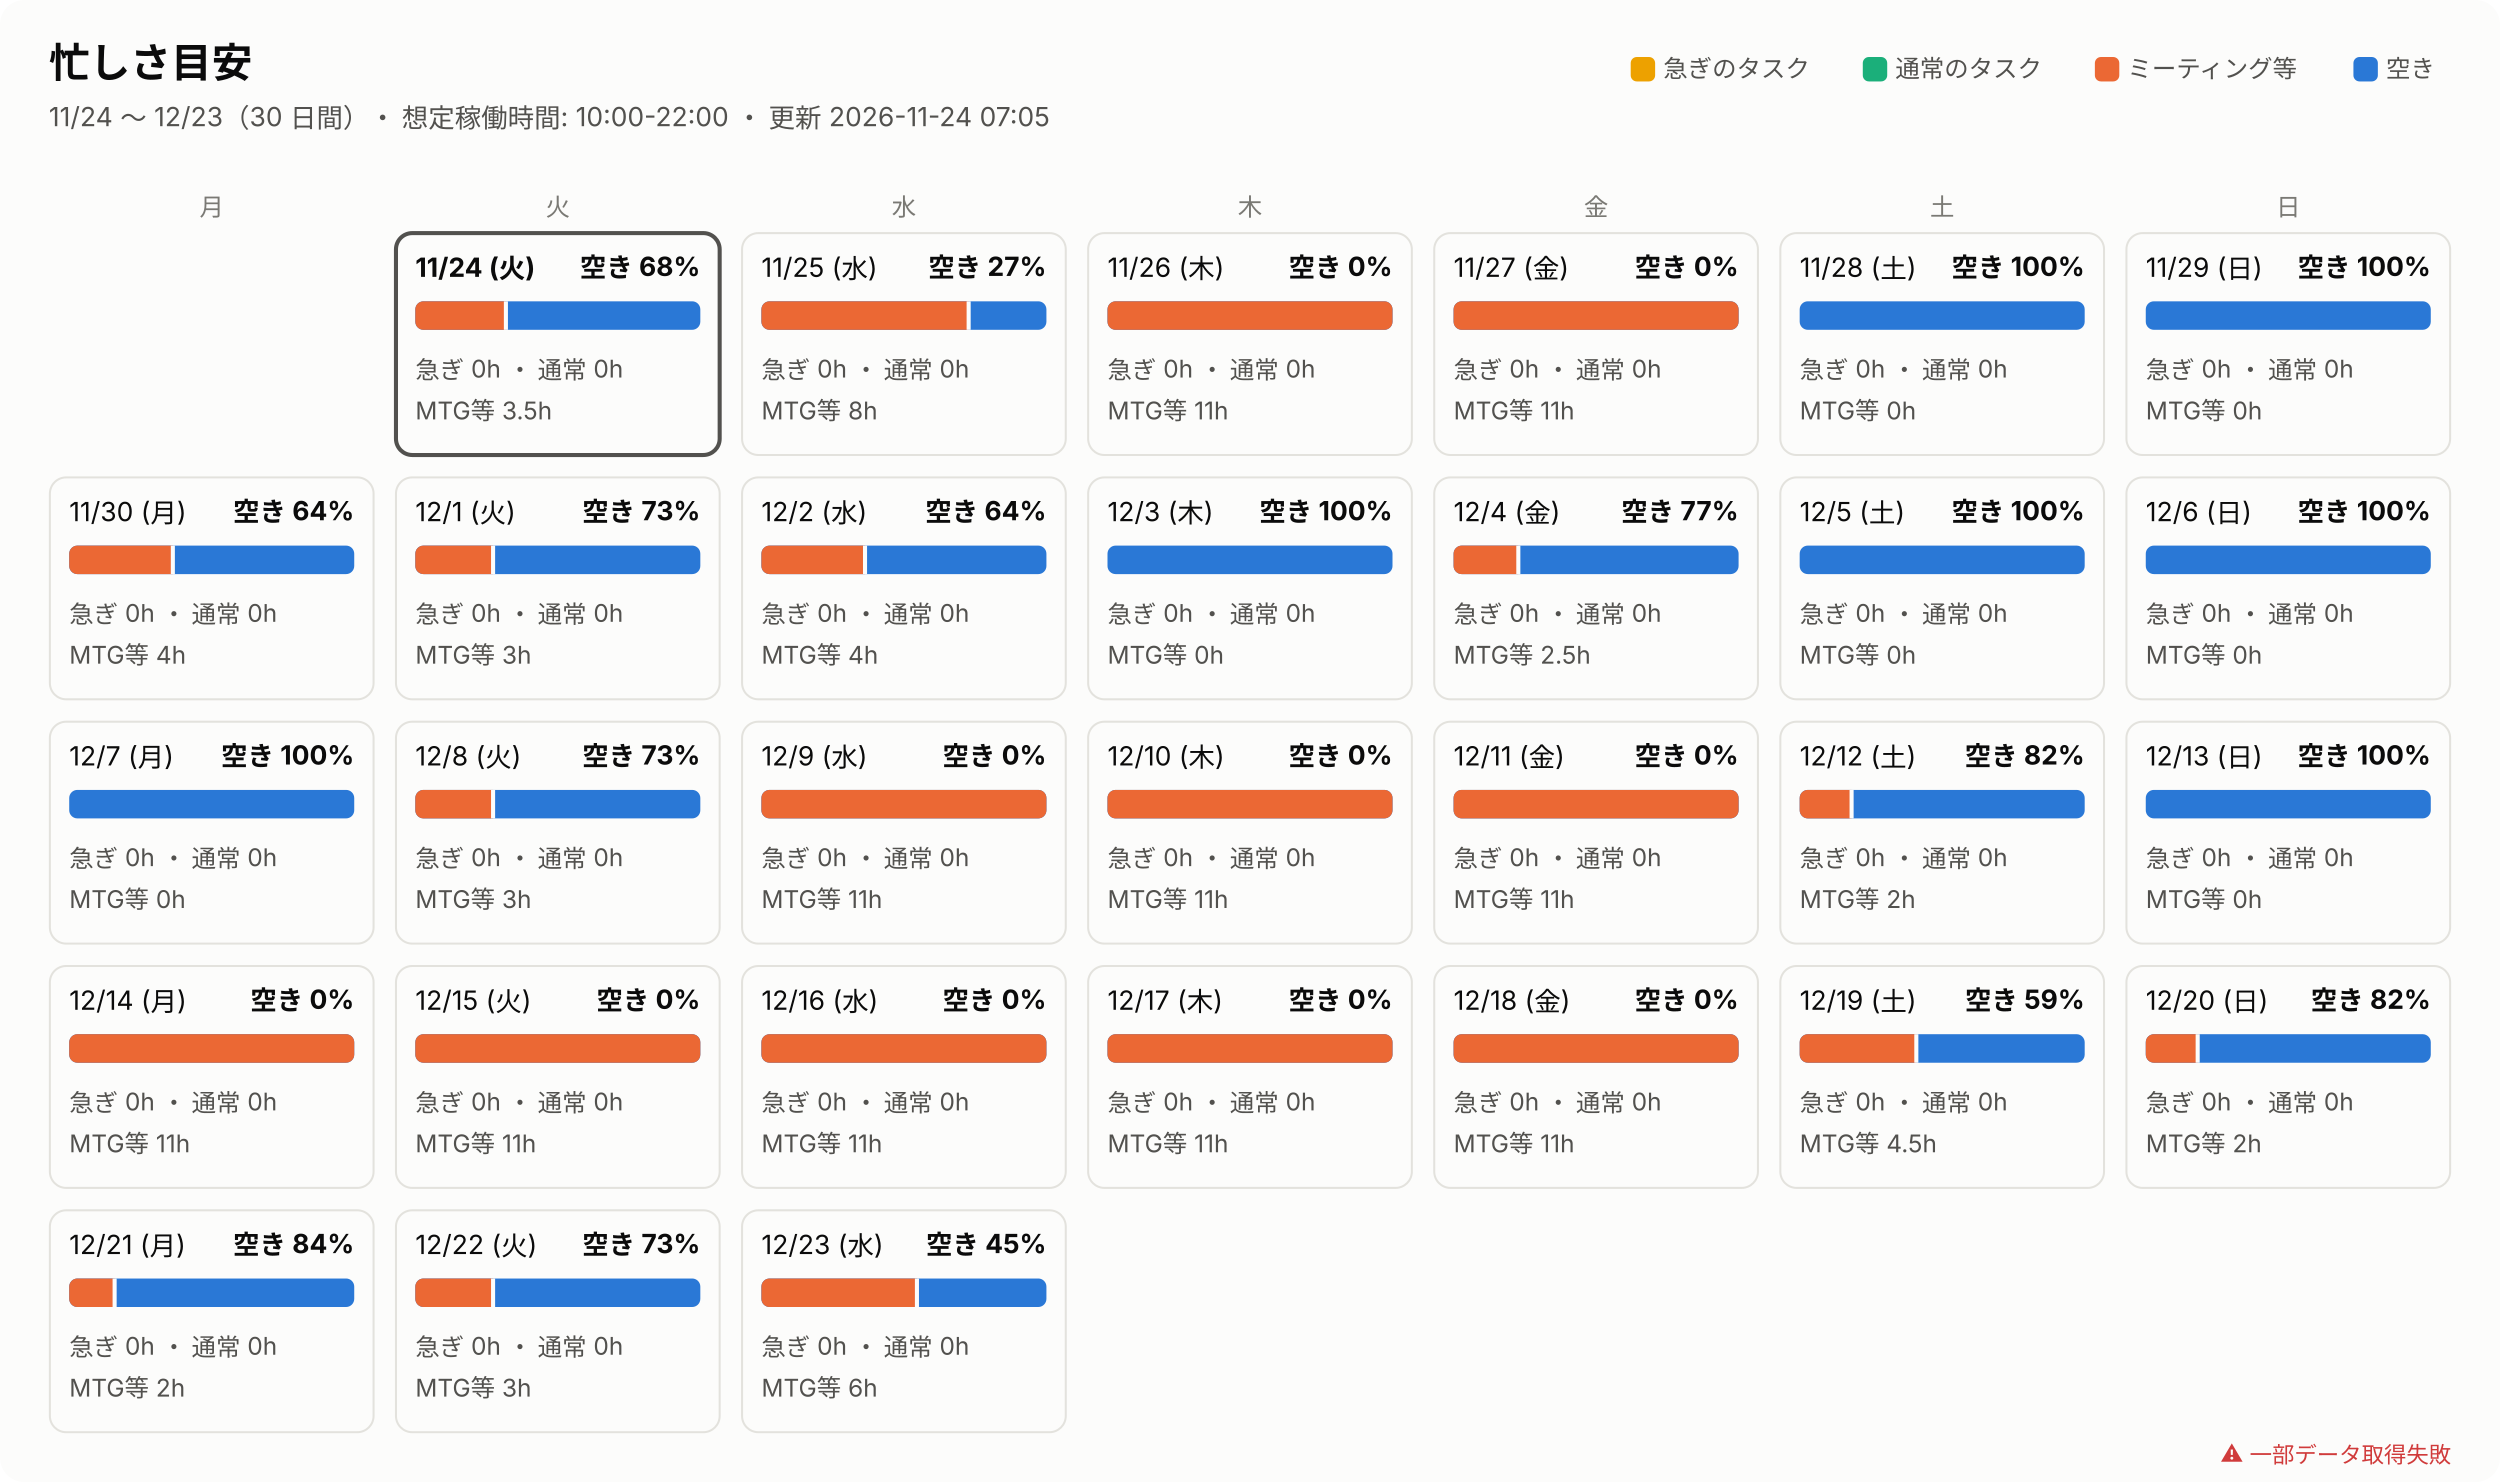
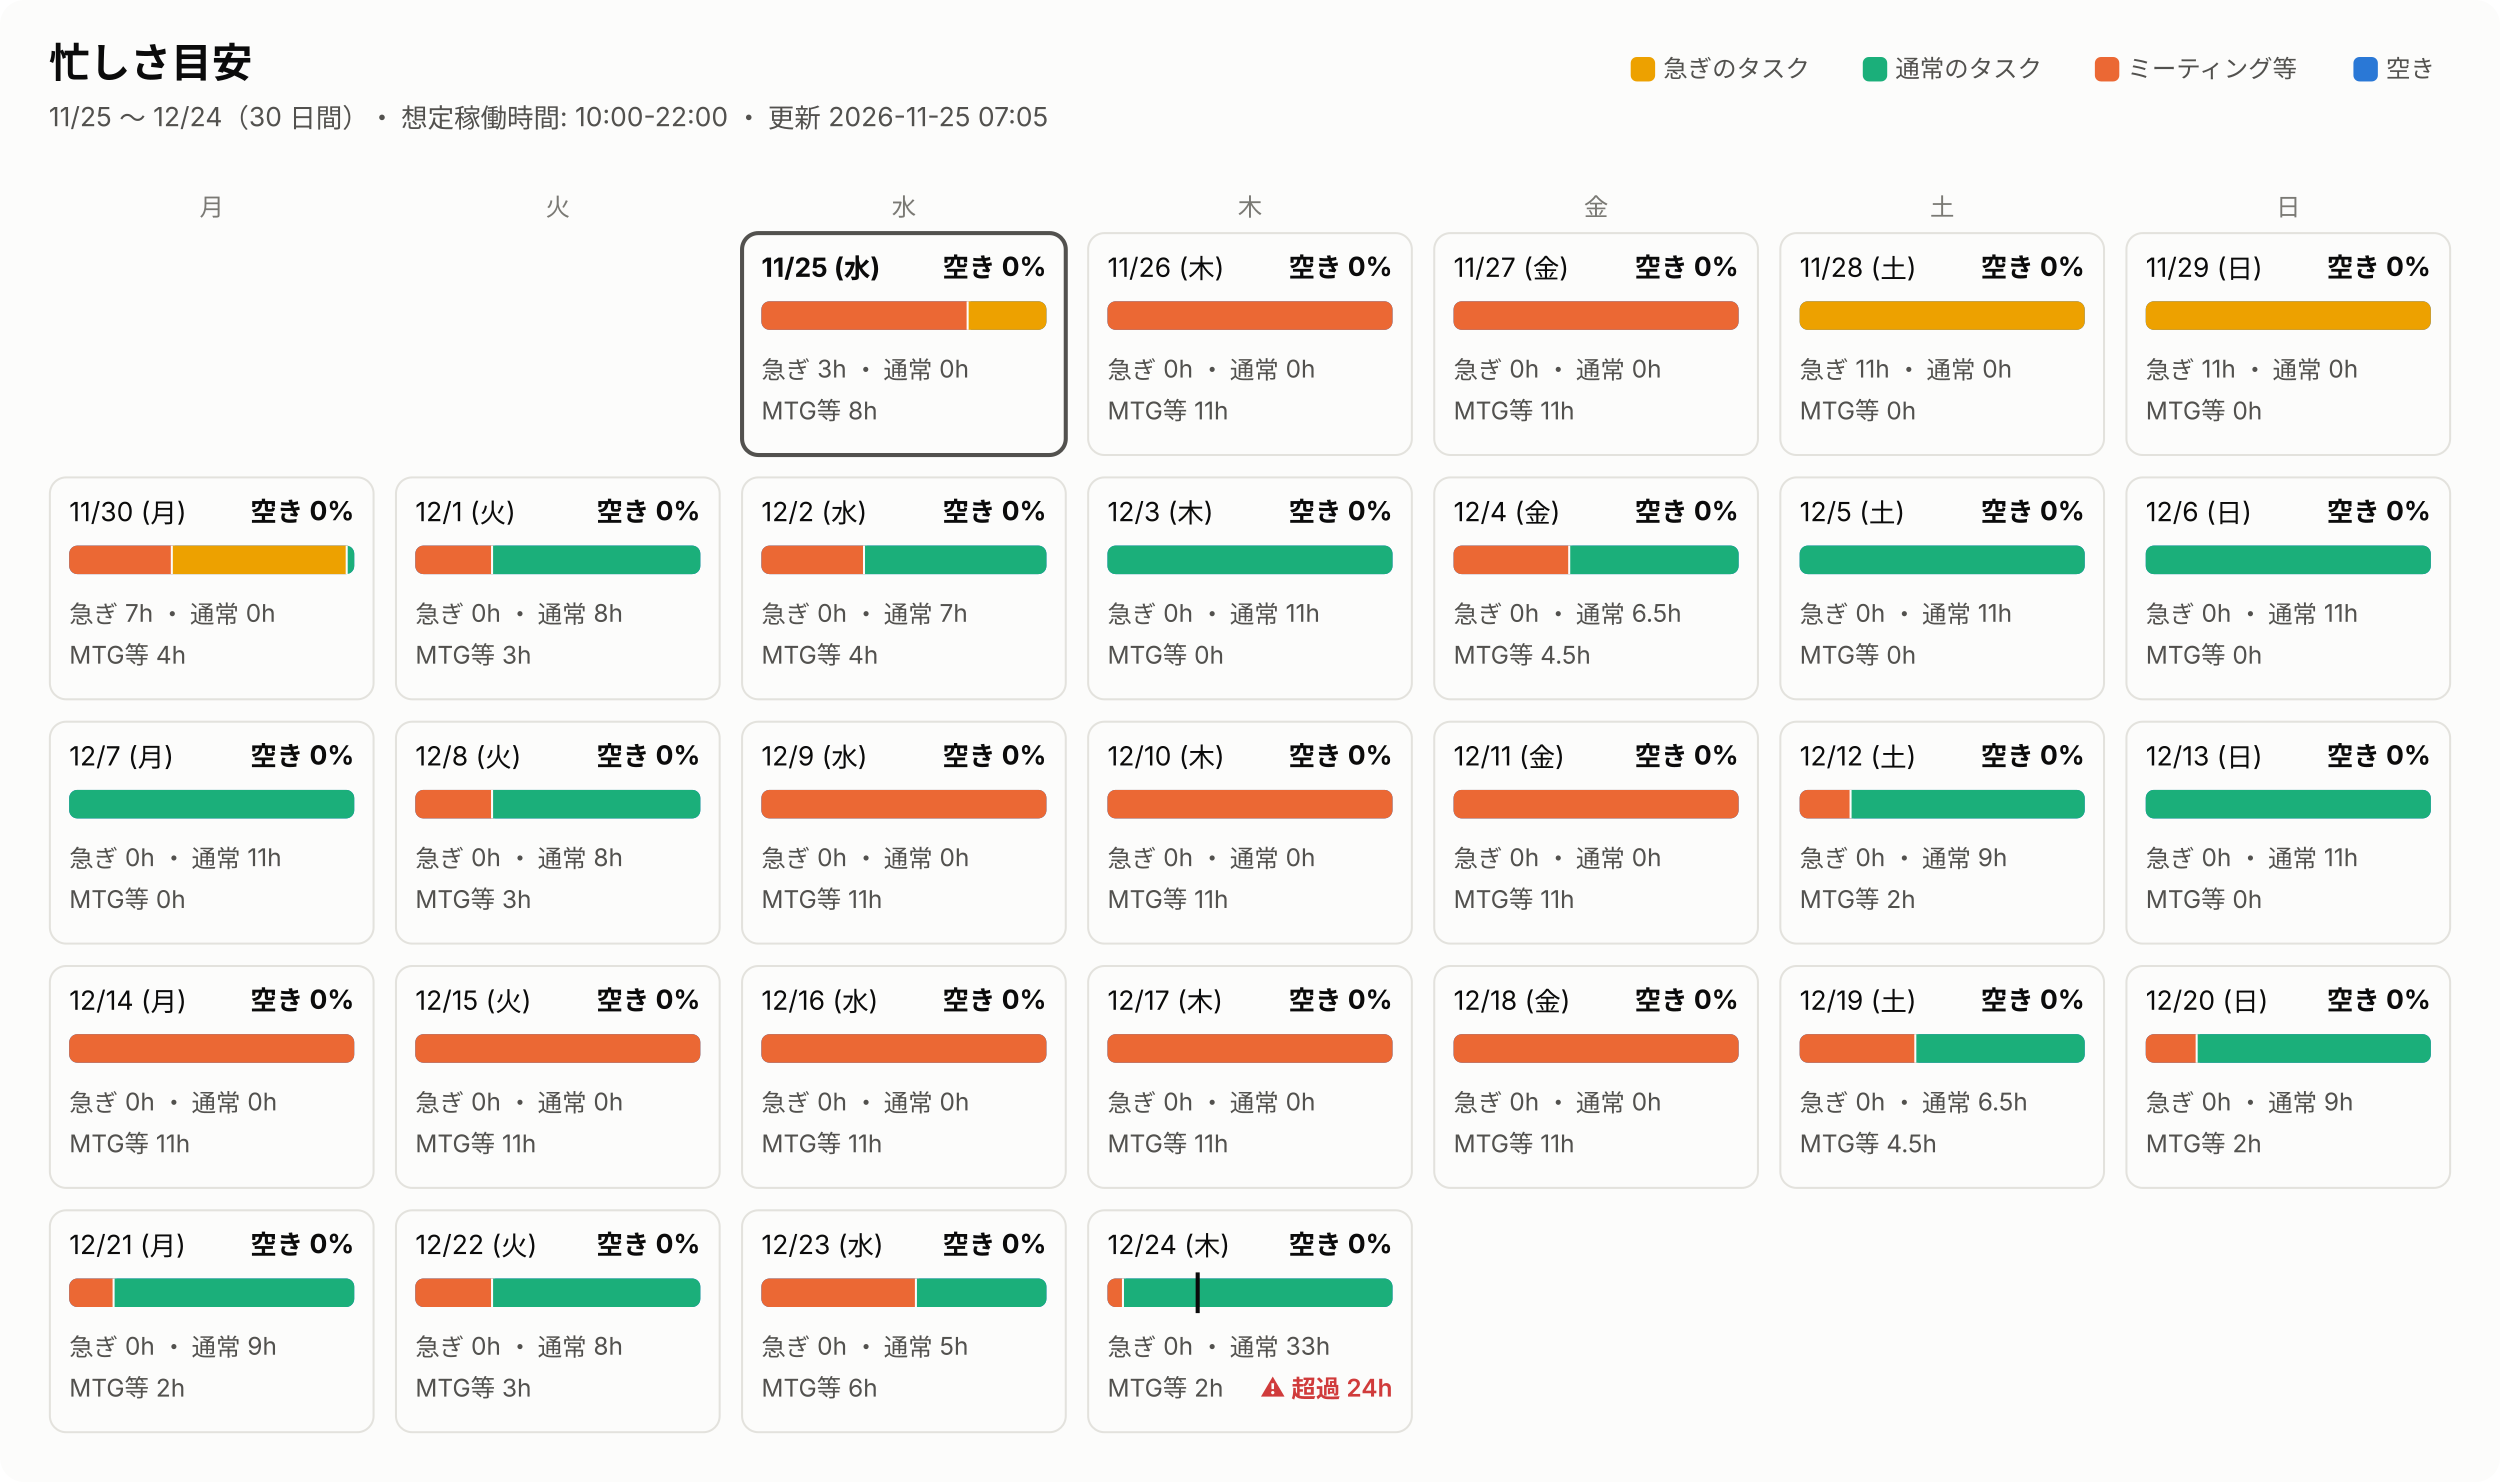
<svg xmlns="http://www.w3.org/2000/svg" viewBox="0 0 1228 728" width="1228" height="728" role="img" aria-label="忙しさ目安" class="viz">
  <style>
    .viz { color-scheme: light dark; }
    .surface { fill: #fcfcfb; }
    .text-1 { fill: #0b0b0b; }
    .text-2 { fill: #52514e; }
    .text-3 { fill: #7a7974; }
    .tasks { fill: #eda100; }
    .flex { fill: #1baf7a; }
    .meetings { fill: #eb6834; }
    .free { fill: #2a78d6; }
    .cell { fill: none; stroke: #e3e2dd; }
    .cell-today { fill: none; stroke: #52514e; }
    .gap { stroke: #fcfcfb; }
    .capmark { stroke: #0b0b0b; }
    .overflow { fill: #d03b3b; }
    text { font-family: -apple-system, BlinkMacSystemFont, "Segoe UI", "Hiragino Sans",
           "Noto Sans JP", "Yu Gothic UI", Meiryo, sans-serif; }
    @media (prefers-color-scheme: dark) {
      .surface { fill: #1a1a19; }
      .text-1 { fill: #f0efec; }
      .text-2 { fill: #c3c2b7; }
      .text-3 { fill: #8f8e87; }
      .tasks { fill: #c98500; }
      .flex { fill: #199e70; }
      .meetings { fill: #d95926; }
      .free { fill: #3987e5; }
      .cell { stroke: #333331; }
      .cell-today { stroke: #c3c2b7; }
      .gap { stroke: #1a1a19; }
      .capmark { stroke: #f0efec; }
      .overflow { fill: #e66767; }
    }
</style>
  <rect class="surface" x="0" y="0" width="1228" height="728" rx="12" />
  <text class="text-1" x="24" y="38" font-size="20" font-weight="700">忙しさ目安</text>
-   <text class="text-2" x="24" y="62" font-size="13">11/24 〜 12/23（30 日間）・ 想定稼働時間: 10:00-22:00 ・ 更新 2026-11-24 07:05</text>
+   <text class="text-2" x="24" y="62" font-size="13">11/25 〜 12/24（30 日間）・ 想定稼働時間: 10:00-22:00 ・ 更新 2026-11-25 07:05</text>
  <rect class="tasks" x="801" y="28" width="12" height="12" rx="3" />
  <text class="text-2" x="817" y="38" font-size="12">急ぎのタスク</text>
  <rect class="flex" x="915" y="28" width="12" height="12" rx="3" />
  <text class="text-2" x="931" y="38" font-size="12">通常のタスク</text>
  <rect class="meetings" x="1029" y="28" width="12" height="12" rx="3" />
  <text class="text-2" x="1045" y="38" font-size="12">ミーティング等</text>
  <rect class="free" x="1156" y="28" width="12" height="12" rx="3" />
  <text class="text-2" x="1172" y="38" font-size="12">空き</text>
  <text class="text-3" x="104.0" y="106" text-anchor="middle" font-size="12">月</text>
  <text class="text-3" x="274.0" y="106" text-anchor="middle" font-size="12">火</text>
  <text class="text-3" x="444.0" y="106" text-anchor="middle" font-size="12">水</text>
  <text class="text-3" x="614.0" y="106" text-anchor="middle" font-size="12">木</text>
  <text class="text-3" x="784.0" y="106" text-anchor="middle" font-size="12">金</text>
  <text class="text-3" x="954.0" y="106" text-anchor="middle" font-size="12">土</text>
  <text class="text-3" x="1124.0" y="106" text-anchor="middle" font-size="12">日</text>
  <g>
-     <rect class="cell-today" stroke-width="2" x="194.5" y="114.5" width="159" height="109" rx="8" />
-     <text class="text-1" x="204" y="136" font-size="13" font-weight="700">11/24 (火)</text>
-     <text class="text-1" x="344" y="136" text-anchor="end" font-size="13" font-weight="700">空き 68%</text>
+     <rect class="cell-today" stroke-width="2" x="364.5" y="114.5" width="159" height="109" rx="8" />
+     <text class="text-1" x="374" y="136" font-size="13" font-weight="700">11/25 (水)</text>
+     <text class="text-1" x="514" y="136" text-anchor="end" font-size="13" font-weight="700">空き 0%</text>
    <clipPath id="c0">
-       <rect x="204.0" y="148" width="140" height="14" rx="4" />
+       <rect x="374.0" y="148" width="140" height="14" rx="4" />
    </clipPath>
    <g clip-path="url(#c0)">
-       <rect class="free" x="204.0" y="148" width="140" height="14" />
-       <rect class="meetings" x="204.0" y="148" width="44.5" height="14" />
-       <line class="gap" stroke-width="2" x1="248.5" y1="148" x2="248.5" y2="162" />
-     </g>
-     <text class="text-2" x="204" y="186" font-size="12">急ぎ 0h ・ 通常 0h</text>
-     <text class="text-2" x="204" y="206" font-size="12">MTG等 3.5h</text>
-   </g>
-   <g>
-     <rect class="cell" stroke-width="1" x="364.5" y="114.5" width="159" height="109" rx="8" />
-     <text class="text-1" x="374" y="136" font-size="13">11/25 (水)</text>
-     <text class="text-1" x="514" y="136" text-anchor="end" font-size="13" font-weight="700">空き 27%</text>
-     <clipPath id="c1">
-       <rect x="374.0" y="148" width="140" height="14" rx="4" />
-     </clipPath>
-     <g clip-path="url(#c1)">
      <rect class="free" x="374.0" y="148" width="140" height="14" />
      <rect class="meetings" x="374.0" y="148" width="101.8" height="14" />
      <line class="gap" stroke-width="2" x1="475.8" y1="148" x2="475.8" y2="162" />
-     </g>
-     <text class="text-2" x="374" y="186" font-size="12">急ぎ 0h ・ 通常 0h</text>
+       <rect class="tasks" x="475.8" y="148" width="38.2" height="14" />
+     </g>
+     <text class="text-2" x="374" y="186" font-size="12">急ぎ 3h ・ 通常 0h</text>
    <text class="text-2" x="374" y="206" font-size="12">MTG等 8h</text>
  </g>
  <g>
    <rect class="cell" stroke-width="1" x="534.5" y="114.5" width="159" height="109" rx="8" />
    <text class="text-1" x="544" y="136" font-size="13">11/26 (木)</text>
    <text class="text-1" x="684" y="136" text-anchor="end" font-size="13" font-weight="700">空き 0%</text>
-     <clipPath id="c2">
+     <clipPath id="c1">
      <rect x="544.0" y="148" width="140" height="14" rx="4" />
    </clipPath>
-     <g clip-path="url(#c2)">
+     <g clip-path="url(#c1)">
      <rect class="free" x="544.0" y="148" width="140" height="14" />
      <rect class="meetings" x="544.0" y="148" width="140.0" height="14" />
    </g>
    <text class="text-2" x="544" y="186" font-size="12">急ぎ 0h ・ 通常 0h</text>
    <text class="text-2" x="544" y="206" font-size="12">MTG等 11h</text>
  </g>
  <g>
    <rect class="cell" stroke-width="1" x="704.5" y="114.5" width="159" height="109" rx="8" />
    <text class="text-1" x="714" y="136" font-size="13">11/27 (金)</text>
    <text class="text-1" x="854" y="136" text-anchor="end" font-size="13" font-weight="700">空き 0%</text>
-     <clipPath id="c3">
+     <clipPath id="c2">
      <rect x="714.0" y="148" width="140" height="14" rx="4" />
    </clipPath>
-     <g clip-path="url(#c3)">
+     <g clip-path="url(#c2)">
      <rect class="free" x="714.0" y="148" width="140" height="14" />
      <rect class="meetings" x="714.0" y="148" width="140.0" height="14" />
    </g>
    <text class="text-2" x="714" y="186" font-size="12">急ぎ 0h ・ 通常 0h</text>
    <text class="text-2" x="714" y="206" font-size="12">MTG等 11h</text>
  </g>
  <g>
    <rect class="cell" stroke-width="1" x="874.5" y="114.5" width="159" height="109" rx="8" />
    <text class="text-1" x="884" y="136" font-size="13">11/28 (土)</text>
-     <text class="text-1" x="1024" y="136" text-anchor="end" font-size="13" font-weight="700">空き 100%</text>
-     <clipPath id="c4">
+     <text class="text-1" x="1024" y="136" text-anchor="end" font-size="13" font-weight="700">空き 0%</text>
+     <clipPath id="c3">
      <rect x="884.0" y="148" width="140" height="14" rx="4" />
    </clipPath>
-     <g clip-path="url(#c4)">
+     <g clip-path="url(#c3)">
      <rect class="free" x="884.0" y="148" width="140" height="14" />
-     </g>
-     <text class="text-2" x="884" y="186" font-size="12">急ぎ 0h ・ 通常 0h</text>
+       <rect class="tasks" x="884.0" y="148" width="140.0" height="14" />
+     </g>
+     <text class="text-2" x="884" y="186" font-size="12">急ぎ 11h ・ 通常 0h</text>
    <text class="text-2" x="884" y="206" font-size="12">MTG等 0h</text>
  </g>
  <g>
    <rect class="cell" stroke-width="1" x="1044.5" y="114.5" width="159" height="109" rx="8" />
    <text class="text-1" x="1054" y="136" font-size="13">11/29 (日)</text>
-     <text class="text-1" x="1194" y="136" text-anchor="end" font-size="13" font-weight="700">空き 100%</text>
-     <clipPath id="c5">
+     <text class="text-1" x="1194" y="136" text-anchor="end" font-size="13" font-weight="700">空き 0%</text>
+     <clipPath id="c4">
      <rect x="1054.0" y="148" width="140" height="14" rx="4" />
    </clipPath>
-     <g clip-path="url(#c5)">
+     <g clip-path="url(#c4)">
      <rect class="free" x="1054.0" y="148" width="140" height="14" />
-     </g>
-     <text class="text-2" x="1054" y="186" font-size="12">急ぎ 0h ・ 通常 0h</text>
+       <rect class="tasks" x="1054.0" y="148" width="140.0" height="14" />
+     </g>
+     <text class="text-2" x="1054" y="186" font-size="12">急ぎ 11h ・ 通常 0h</text>
    <text class="text-2" x="1054" y="206" font-size="12">MTG等 0h</text>
  </g>
  <g>
    <rect class="cell" stroke-width="1" x="24.5" y="234.5" width="159" height="109" rx="8" />
    <text class="text-1" x="34" y="256" font-size="13">11/30 (月)</text>
-     <text class="text-1" x="174" y="256" text-anchor="end" font-size="13" font-weight="700">空き 64%</text>
-     <clipPath id="c6">
+     <text class="text-1" x="174" y="256" text-anchor="end" font-size="13" font-weight="700">空き 0%</text>
+     <clipPath id="c5">
      <rect x="34.0" y="268" width="140" height="14" rx="4" />
    </clipPath>
-     <g clip-path="url(#c6)">
+     <g clip-path="url(#c5)">
      <rect class="free" x="34.0" y="268" width="140" height="14" />
      <rect class="meetings" x="34.0" y="268" width="50.9" height="14" />
      <line class="gap" stroke-width="2" x1="84.9" y1="268" x2="84.9" y2="282" />
-     </g>
-     <text class="text-2" x="34" y="306" font-size="12">急ぎ 0h ・ 通常 0h</text>
+       <rect class="tasks" x="84.9" y="268" width="85.9" height="14" />
+       <line class="gap" stroke-width="2" x1="170.8" y1="268" x2="170.8" y2="282" />
+       <rect class="flex" x="170.8" y="268" width="3.2" height="14" />
+     </g>
+     <text class="text-2" x="34" y="306" font-size="12">急ぎ 7h ・ 通常 0h</text>
    <text class="text-2" x="34" y="326" font-size="12">MTG等 4h</text>
  </g>
  <g>
    <rect class="cell" stroke-width="1" x="194.5" y="234.5" width="159" height="109" rx="8" />
    <text class="text-1" x="204" y="256" font-size="13">12/1 (火)</text>
-     <text class="text-1" x="344" y="256" text-anchor="end" font-size="13" font-weight="700">空き 73%</text>
-     <clipPath id="c7">
+     <text class="text-1" x="344" y="256" text-anchor="end" font-size="13" font-weight="700">空き 0%</text>
+     <clipPath id="c6">
      <rect x="204.0" y="268" width="140" height="14" rx="4" />
    </clipPath>
-     <g clip-path="url(#c7)">
+     <g clip-path="url(#c6)">
      <rect class="free" x="204.0" y="268" width="140" height="14" />
      <rect class="meetings" x="204.0" y="268" width="38.2" height="14" />
      <line class="gap" stroke-width="2" x1="242.2" y1="268" x2="242.2" y2="282" />
-     </g>
-     <text class="text-2" x="204" y="306" font-size="12">急ぎ 0h ・ 通常 0h</text>
+       <rect class="flex" x="242.2" y="268" width="101.8" height="14" />
+     </g>
+     <text class="text-2" x="204" y="306" font-size="12">急ぎ 0h ・ 通常 8h</text>
    <text class="text-2" x="204" y="326" font-size="12">MTG等 3h</text>
  </g>
  <g>
    <rect class="cell" stroke-width="1" x="364.5" y="234.5" width="159" height="109" rx="8" />
    <text class="text-1" x="374" y="256" font-size="13">12/2 (水)</text>
-     <text class="text-1" x="514" y="256" text-anchor="end" font-size="13" font-weight="700">空き 64%</text>
-     <clipPath id="c8">
+     <text class="text-1" x="514" y="256" text-anchor="end" font-size="13" font-weight="700">空き 0%</text>
+     <clipPath id="c7">
      <rect x="374.0" y="268" width="140" height="14" rx="4" />
    </clipPath>
-     <g clip-path="url(#c8)">
+     <g clip-path="url(#c7)">
      <rect class="free" x="374.0" y="268" width="140" height="14" />
      <rect class="meetings" x="374.0" y="268" width="50.9" height="14" />
      <line class="gap" stroke-width="2" x1="424.9" y1="268" x2="424.9" y2="282" />
-     </g>
-     <text class="text-2" x="374" y="306" font-size="12">急ぎ 0h ・ 通常 0h</text>
+       <rect class="flex" x="424.9" y="268" width="89.1" height="14" />
+     </g>
+     <text class="text-2" x="374" y="306" font-size="12">急ぎ 0h ・ 通常 7h</text>
    <text class="text-2" x="374" y="326" font-size="12">MTG等 4h</text>
  </g>
  <g>
    <rect class="cell" stroke-width="1" x="534.5" y="234.5" width="159" height="109" rx="8" />
    <text class="text-1" x="544" y="256" font-size="13">12/3 (木)</text>
-     <text class="text-1" x="684" y="256" text-anchor="end" font-size="13" font-weight="700">空き 100%</text>
-     <clipPath id="c9">
+     <text class="text-1" x="684" y="256" text-anchor="end" font-size="13" font-weight="700">空き 0%</text>
+     <clipPath id="c8">
      <rect x="544.0" y="268" width="140" height="14" rx="4" />
    </clipPath>
-     <g clip-path="url(#c9)">
+     <g clip-path="url(#c8)">
      <rect class="free" x="544.0" y="268" width="140" height="14" />
-     </g>
-     <text class="text-2" x="544" y="306" font-size="12">急ぎ 0h ・ 通常 0h</text>
+       <rect class="flex" x="544.0" y="268" width="140.0" height="14" />
+     </g>
+     <text class="text-2" x="544" y="306" font-size="12">急ぎ 0h ・ 通常 11h</text>
    <text class="text-2" x="544" y="326" font-size="12">MTG等 0h</text>
  </g>
  <g>
    <rect class="cell" stroke-width="1" x="704.5" y="234.5" width="159" height="109" rx="8" />
    <text class="text-1" x="714" y="256" font-size="13">12/4 (金)</text>
-     <text class="text-1" x="854" y="256" text-anchor="end" font-size="13" font-weight="700">空き 77%</text>
-     <clipPath id="c10">
+     <text class="text-1" x="854" y="256" text-anchor="end" font-size="13" font-weight="700">空き 0%</text>
+     <clipPath id="c9">
      <rect x="714.0" y="268" width="140" height="14" rx="4" />
    </clipPath>
-     <g clip-path="url(#c10)">
+     <g clip-path="url(#c9)">
      <rect class="free" x="714.0" y="268" width="140" height="14" />
-       <rect class="meetings" x="714.0" y="268" width="31.8" height="14" />
-       <line class="gap" stroke-width="2" x1="745.8" y1="268" x2="745.8" y2="282" />
-     </g>
-     <text class="text-2" x="714" y="306" font-size="12">急ぎ 0h ・ 通常 0h</text>
-     <text class="text-2" x="714" y="326" font-size="12">MTG等 2.5h</text>
+       <rect class="meetings" x="714.0" y="268" width="57.3" height="14" />
+       <line class="gap" stroke-width="2" x1="771.3" y1="268" x2="771.3" y2="282" />
+       <rect class="flex" x="771.3" y="268" width="82.7" height="14" />
+     </g>
+     <text class="text-2" x="714" y="306" font-size="12">急ぎ 0h ・ 通常 6.5h</text>
+     <text class="text-2" x="714" y="326" font-size="12">MTG等 4.5h</text>
  </g>
  <g>
    <rect class="cell" stroke-width="1" x="874.5" y="234.5" width="159" height="109" rx="8" />
    <text class="text-1" x="884" y="256" font-size="13">12/5 (土)</text>
-     <text class="text-1" x="1024" y="256" text-anchor="end" font-size="13" font-weight="700">空き 100%</text>
-     <clipPath id="c11">
+     <text class="text-1" x="1024" y="256" text-anchor="end" font-size="13" font-weight="700">空き 0%</text>
+     <clipPath id="c10">
      <rect x="884.0" y="268" width="140" height="14" rx="4" />
    </clipPath>
-     <g clip-path="url(#c11)">
+     <g clip-path="url(#c10)">
      <rect class="free" x="884.0" y="268" width="140" height="14" />
-     </g>
-     <text class="text-2" x="884" y="306" font-size="12">急ぎ 0h ・ 通常 0h</text>
+       <rect class="flex" x="884.0" y="268" width="140.0" height="14" />
+     </g>
+     <text class="text-2" x="884" y="306" font-size="12">急ぎ 0h ・ 通常 11h</text>
    <text class="text-2" x="884" y="326" font-size="12">MTG等 0h</text>
  </g>
  <g>
    <rect class="cell" stroke-width="1" x="1044.5" y="234.5" width="159" height="109" rx="8" />
    <text class="text-1" x="1054" y="256" font-size="13">12/6 (日)</text>
-     <text class="text-1" x="1194" y="256" text-anchor="end" font-size="13" font-weight="700">空き 100%</text>
-     <clipPath id="c12">
+     <text class="text-1" x="1194" y="256" text-anchor="end" font-size="13" font-weight="700">空き 0%</text>
+     <clipPath id="c11">
      <rect x="1054.0" y="268" width="140" height="14" rx="4" />
    </clipPath>
-     <g clip-path="url(#c12)">
+     <g clip-path="url(#c11)">
      <rect class="free" x="1054.0" y="268" width="140" height="14" />
-     </g>
-     <text class="text-2" x="1054" y="306" font-size="12">急ぎ 0h ・ 通常 0h</text>
+       <rect class="flex" x="1054.0" y="268" width="140.0" height="14" />
+     </g>
+     <text class="text-2" x="1054" y="306" font-size="12">急ぎ 0h ・ 通常 11h</text>
    <text class="text-2" x="1054" y="326" font-size="12">MTG等 0h</text>
  </g>
  <g>
    <rect class="cell" stroke-width="1" x="24.5" y="354.5" width="159" height="109" rx="8" />
    <text class="text-1" x="34" y="376" font-size="13">12/7 (月)</text>
-     <text class="text-1" x="174" y="376" text-anchor="end" font-size="13" font-weight="700">空き 100%</text>
-     <clipPath id="c13">
+     <text class="text-1" x="174" y="376" text-anchor="end" font-size="13" font-weight="700">空き 0%</text>
+     <clipPath id="c12">
      <rect x="34.0" y="388" width="140" height="14" rx="4" />
    </clipPath>
-     <g clip-path="url(#c13)">
+     <g clip-path="url(#c12)">
      <rect class="free" x="34.0" y="388" width="140" height="14" />
-     </g>
-     <text class="text-2" x="34" y="426" font-size="12">急ぎ 0h ・ 通常 0h</text>
+       <rect class="flex" x="34.0" y="388" width="140.0" height="14" />
+     </g>
+     <text class="text-2" x="34" y="426" font-size="12">急ぎ 0h ・ 通常 11h</text>
    <text class="text-2" x="34" y="446" font-size="12">MTG等 0h</text>
  </g>
  <g>
    <rect class="cell" stroke-width="1" x="194.5" y="354.5" width="159" height="109" rx="8" />
    <text class="text-1" x="204" y="376" font-size="13">12/8 (火)</text>
-     <text class="text-1" x="344" y="376" text-anchor="end" font-size="13" font-weight="700">空き 73%</text>
-     <clipPath id="c14">
+     <text class="text-1" x="344" y="376" text-anchor="end" font-size="13" font-weight="700">空き 0%</text>
+     <clipPath id="c13">
      <rect x="204.0" y="388" width="140" height="14" rx="4" />
    </clipPath>
-     <g clip-path="url(#c14)">
+     <g clip-path="url(#c13)">
      <rect class="free" x="204.0" y="388" width="140" height="14" />
      <rect class="meetings" x="204.0" y="388" width="38.2" height="14" />
      <line class="gap" stroke-width="2" x1="242.2" y1="388" x2="242.2" y2="402" />
-     </g>
-     <text class="text-2" x="204" y="426" font-size="12">急ぎ 0h ・ 通常 0h</text>
+       <rect class="flex" x="242.2" y="388" width="101.8" height="14" />
+     </g>
+     <text class="text-2" x="204" y="426" font-size="12">急ぎ 0h ・ 通常 8h</text>
    <text class="text-2" x="204" y="446" font-size="12">MTG等 3h</text>
  </g>
  <g>
    <rect class="cell" stroke-width="1" x="364.5" y="354.5" width="159" height="109" rx="8" />
    <text class="text-1" x="374" y="376" font-size="13">12/9 (水)</text>
    <text class="text-1" x="514" y="376" text-anchor="end" font-size="13" font-weight="700">空き 0%</text>
-     <clipPath id="c15">
+     <clipPath id="c14">
      <rect x="374.0" y="388" width="140" height="14" rx="4" />
    </clipPath>
-     <g clip-path="url(#c15)">
+     <g clip-path="url(#c14)">
      <rect class="free" x="374.0" y="388" width="140" height="14" />
      <rect class="meetings" x="374.0" y="388" width="140.0" height="14" />
    </g>
    <text class="text-2" x="374" y="426" font-size="12">急ぎ 0h ・ 通常 0h</text>
    <text class="text-2" x="374" y="446" font-size="12">MTG等 11h</text>
  </g>
  <g>
    <rect class="cell" stroke-width="1" x="534.5" y="354.5" width="159" height="109" rx="8" />
    <text class="text-1" x="544" y="376" font-size="13">12/10 (木)</text>
    <text class="text-1" x="684" y="376" text-anchor="end" font-size="13" font-weight="700">空き 0%</text>
-     <clipPath id="c16">
+     <clipPath id="c15">
      <rect x="544.0" y="388" width="140" height="14" rx="4" />
    </clipPath>
-     <g clip-path="url(#c16)">
+     <g clip-path="url(#c15)">
      <rect class="free" x="544.0" y="388" width="140" height="14" />
      <rect class="meetings" x="544.0" y="388" width="140.0" height="14" />
    </g>
    <text class="text-2" x="544" y="426" font-size="12">急ぎ 0h ・ 通常 0h</text>
    <text class="text-2" x="544" y="446" font-size="12">MTG等 11h</text>
  </g>
  <g>
    <rect class="cell" stroke-width="1" x="704.5" y="354.5" width="159" height="109" rx="8" />
    <text class="text-1" x="714" y="376" font-size="13">12/11 (金)</text>
    <text class="text-1" x="854" y="376" text-anchor="end" font-size="13" font-weight="700">空き 0%</text>
-     <clipPath id="c17">
+     <clipPath id="c16">
      <rect x="714.0" y="388" width="140" height="14" rx="4" />
    </clipPath>
-     <g clip-path="url(#c17)">
+     <g clip-path="url(#c16)">
      <rect class="free" x="714.0" y="388" width="140" height="14" />
      <rect class="meetings" x="714.0" y="388" width="140.0" height="14" />
    </g>
    <text class="text-2" x="714" y="426" font-size="12">急ぎ 0h ・ 通常 0h</text>
    <text class="text-2" x="714" y="446" font-size="12">MTG等 11h</text>
  </g>
  <g>
    <rect class="cell" stroke-width="1" x="874.5" y="354.5" width="159" height="109" rx="8" />
    <text class="text-1" x="884" y="376" font-size="13">12/12 (土)</text>
-     <text class="text-1" x="1024" y="376" text-anchor="end" font-size="13" font-weight="700">空き 82%</text>
-     <clipPath id="c18">
+     <text class="text-1" x="1024" y="376" text-anchor="end" font-size="13" font-weight="700">空き 0%</text>
+     <clipPath id="c17">
      <rect x="884.0" y="388" width="140" height="14" rx="4" />
    </clipPath>
-     <g clip-path="url(#c18)">
+     <g clip-path="url(#c17)">
      <rect class="free" x="884.0" y="388" width="140" height="14" />
      <rect class="meetings" x="884.0" y="388" width="25.5" height="14" />
      <line class="gap" stroke-width="2" x1="909.5" y1="388" x2="909.5" y2="402" />
-     </g>
-     <text class="text-2" x="884" y="426" font-size="12">急ぎ 0h ・ 通常 0h</text>
+       <rect class="flex" x="909.5" y="388" width="114.5" height="14" />
+     </g>
+     <text class="text-2" x="884" y="426" font-size="12">急ぎ 0h ・ 通常 9h</text>
    <text class="text-2" x="884" y="446" font-size="12">MTG等 2h</text>
  </g>
  <g>
    <rect class="cell" stroke-width="1" x="1044.5" y="354.5" width="159" height="109" rx="8" />
    <text class="text-1" x="1054" y="376" font-size="13">12/13 (日)</text>
-     <text class="text-1" x="1194" y="376" text-anchor="end" font-size="13" font-weight="700">空き 100%</text>
-     <clipPath id="c19">
+     <text class="text-1" x="1194" y="376" text-anchor="end" font-size="13" font-weight="700">空き 0%</text>
+     <clipPath id="c18">
      <rect x="1054.0" y="388" width="140" height="14" rx="4" />
    </clipPath>
-     <g clip-path="url(#c19)">
+     <g clip-path="url(#c18)">
      <rect class="free" x="1054.0" y="388" width="140" height="14" />
-     </g>
-     <text class="text-2" x="1054" y="426" font-size="12">急ぎ 0h ・ 通常 0h</text>
+       <rect class="flex" x="1054.0" y="388" width="140.0" height="14" />
+     </g>
+     <text class="text-2" x="1054" y="426" font-size="12">急ぎ 0h ・ 通常 11h</text>
    <text class="text-2" x="1054" y="446" font-size="12">MTG等 0h</text>
  </g>
  <g>
    <rect class="cell" stroke-width="1" x="24.5" y="474.5" width="159" height="109" rx="8" />
    <text class="text-1" x="34" y="496" font-size="13">12/14 (月)</text>
    <text class="text-1" x="174" y="496" text-anchor="end" font-size="13" font-weight="700">空き 0%</text>
-     <clipPath id="c20">
+     <clipPath id="c19">
      <rect x="34.0" y="508" width="140" height="14" rx="4" />
    </clipPath>
-     <g clip-path="url(#c20)">
+     <g clip-path="url(#c19)">
      <rect class="free" x="34.0" y="508" width="140" height="14" />
      <rect class="meetings" x="34.0" y="508" width="140.0" height="14" />
    </g>
    <text class="text-2" x="34" y="546" font-size="12">急ぎ 0h ・ 通常 0h</text>
    <text class="text-2" x="34" y="566" font-size="12">MTG等 11h</text>
  </g>
  <g>
    <rect class="cell" stroke-width="1" x="194.5" y="474.5" width="159" height="109" rx="8" />
    <text class="text-1" x="204" y="496" font-size="13">12/15 (火)</text>
    <text class="text-1" x="344" y="496" text-anchor="end" font-size="13" font-weight="700">空き 0%</text>
-     <clipPath id="c21">
+     <clipPath id="c20">
      <rect x="204.0" y="508" width="140" height="14" rx="4" />
    </clipPath>
-     <g clip-path="url(#c21)">
+     <g clip-path="url(#c20)">
      <rect class="free" x="204.0" y="508" width="140" height="14" />
      <rect class="meetings" x="204.0" y="508" width="140.0" height="14" />
    </g>
    <text class="text-2" x="204" y="546" font-size="12">急ぎ 0h ・ 通常 0h</text>
    <text class="text-2" x="204" y="566" font-size="12">MTG等 11h</text>
  </g>
  <g>
    <rect class="cell" stroke-width="1" x="364.5" y="474.5" width="159" height="109" rx="8" />
    <text class="text-1" x="374" y="496" font-size="13">12/16 (水)</text>
    <text class="text-1" x="514" y="496" text-anchor="end" font-size="13" font-weight="700">空き 0%</text>
-     <clipPath id="c22">
+     <clipPath id="c21">
      <rect x="374.0" y="508" width="140" height="14" rx="4" />
    </clipPath>
-     <g clip-path="url(#c22)">
+     <g clip-path="url(#c21)">
      <rect class="free" x="374.0" y="508" width="140" height="14" />
      <rect class="meetings" x="374.0" y="508" width="140.0" height="14" />
    </g>
    <text class="text-2" x="374" y="546" font-size="12">急ぎ 0h ・ 通常 0h</text>
    <text class="text-2" x="374" y="566" font-size="12">MTG等 11h</text>
  </g>
  <g>
    <rect class="cell" stroke-width="1" x="534.5" y="474.5" width="159" height="109" rx="8" />
    <text class="text-1" x="544" y="496" font-size="13">12/17 (木)</text>
    <text class="text-1" x="684" y="496" text-anchor="end" font-size="13" font-weight="700">空き 0%</text>
-     <clipPath id="c23">
+     <clipPath id="c22">
      <rect x="544.0" y="508" width="140" height="14" rx="4" />
    </clipPath>
-     <g clip-path="url(#c23)">
+     <g clip-path="url(#c22)">
      <rect class="free" x="544.0" y="508" width="140" height="14" />
      <rect class="meetings" x="544.0" y="508" width="140.0" height="14" />
    </g>
    <text class="text-2" x="544" y="546" font-size="12">急ぎ 0h ・ 通常 0h</text>
    <text class="text-2" x="544" y="566" font-size="12">MTG等 11h</text>
  </g>
  <g>
    <rect class="cell" stroke-width="1" x="704.5" y="474.5" width="159" height="109" rx="8" />
    <text class="text-1" x="714" y="496" font-size="13">12/18 (金)</text>
    <text class="text-1" x="854" y="496" text-anchor="end" font-size="13" font-weight="700">空き 0%</text>
-     <clipPath id="c24">
+     <clipPath id="c23">
      <rect x="714.0" y="508" width="140" height="14" rx="4" />
    </clipPath>
-     <g clip-path="url(#c24)">
+     <g clip-path="url(#c23)">
      <rect class="free" x="714.0" y="508" width="140" height="14" />
      <rect class="meetings" x="714.0" y="508" width="140.0" height="14" />
    </g>
    <text class="text-2" x="714" y="546" font-size="12">急ぎ 0h ・ 通常 0h</text>
    <text class="text-2" x="714" y="566" font-size="12">MTG等 11h</text>
  </g>
  <g>
    <rect class="cell" stroke-width="1" x="874.5" y="474.5" width="159" height="109" rx="8" />
    <text class="text-1" x="884" y="496" font-size="13">12/19 (土)</text>
-     <text class="text-1" x="1024" y="496" text-anchor="end" font-size="13" font-weight="700">空き 59%</text>
-     <clipPath id="c25">
+     <text class="text-1" x="1024" y="496" text-anchor="end" font-size="13" font-weight="700">空き 0%</text>
+     <clipPath id="c24">
      <rect x="884.0" y="508" width="140" height="14" rx="4" />
    </clipPath>
-     <g clip-path="url(#c25)">
+     <g clip-path="url(#c24)">
      <rect class="free" x="884.0" y="508" width="140" height="14" />
      <rect class="meetings" x="884.0" y="508" width="57.3" height="14" />
      <line class="gap" stroke-width="2" x1="941.3" y1="508" x2="941.3" y2="522" />
-     </g>
-     <text class="text-2" x="884" y="546" font-size="12">急ぎ 0h ・ 通常 0h</text>
+       <rect class="flex" x="941.3" y="508" width="82.7" height="14" />
+     </g>
+     <text class="text-2" x="884" y="546" font-size="12">急ぎ 0h ・ 通常 6.5h</text>
    <text class="text-2" x="884" y="566" font-size="12">MTG等 4.5h</text>
  </g>
  <g>
    <rect class="cell" stroke-width="1" x="1044.5" y="474.5" width="159" height="109" rx="8" />
    <text class="text-1" x="1054" y="496" font-size="13">12/20 (日)</text>
-     <text class="text-1" x="1194" y="496" text-anchor="end" font-size="13" font-weight="700">空き 82%</text>
-     <clipPath id="c26">
+     <text class="text-1" x="1194" y="496" text-anchor="end" font-size="13" font-weight="700">空き 0%</text>
+     <clipPath id="c25">
      <rect x="1054.0" y="508" width="140" height="14" rx="4" />
    </clipPath>
-     <g clip-path="url(#c26)">
+     <g clip-path="url(#c25)">
      <rect class="free" x="1054.0" y="508" width="140" height="14" />
      <rect class="meetings" x="1054.0" y="508" width="25.5" height="14" />
      <line class="gap" stroke-width="2" x1="1079.5" y1="508" x2="1079.5" y2="522" />
-     </g>
-     <text class="text-2" x="1054" y="546" font-size="12">急ぎ 0h ・ 通常 0h</text>
+       <rect class="flex" x="1079.5" y="508" width="114.5" height="14" />
+     </g>
+     <text class="text-2" x="1054" y="546" font-size="12">急ぎ 0h ・ 通常 9h</text>
    <text class="text-2" x="1054" y="566" font-size="12">MTG等 2h</text>
  </g>
  <g>
    <rect class="cell" stroke-width="1" x="24.5" y="594.5" width="159" height="109" rx="8" />
    <text class="text-1" x="34" y="616" font-size="13">12/21 (月)</text>
-     <text class="text-1" x="174" y="616" text-anchor="end" font-size="13" font-weight="700">空き 84%</text>
-     <clipPath id="c27">
+     <text class="text-1" x="174" y="616" text-anchor="end" font-size="13" font-weight="700">空き 0%</text>
+     <clipPath id="c26">
      <rect x="34.0" y="628" width="140" height="14" rx="4" />
    </clipPath>
-     <g clip-path="url(#c27)">
+     <g clip-path="url(#c26)">
      <rect class="free" x="34.0" y="628" width="140" height="14" />
      <rect class="meetings" x="34.0" y="628" width="22.3" height="14" />
      <line class="gap" stroke-width="2" x1="56.3" y1="628" x2="56.3" y2="642" />
-     </g>
-     <text class="text-2" x="34" y="666" font-size="12">急ぎ 0h ・ 通常 0h</text>
+       <rect class="flex" x="56.3" y="628" width="117.7" height="14" />
+     </g>
+     <text class="text-2" x="34" y="666" font-size="12">急ぎ 0h ・ 通常 9h</text>
    <text class="text-2" x="34" y="686" font-size="12">MTG等 2h</text>
  </g>
  <g>
    <rect class="cell" stroke-width="1" x="194.5" y="594.5" width="159" height="109" rx="8" />
    <text class="text-1" x="204" y="616" font-size="13">12/22 (火)</text>
-     <text class="text-1" x="344" y="616" text-anchor="end" font-size="13" font-weight="700">空き 73%</text>
-     <clipPath id="c28">
+     <text class="text-1" x="344" y="616" text-anchor="end" font-size="13" font-weight="700">空き 0%</text>
+     <clipPath id="c27">
      <rect x="204.0" y="628" width="140" height="14" rx="4" />
    </clipPath>
-     <g clip-path="url(#c28)">
+     <g clip-path="url(#c27)">
      <rect class="free" x="204.0" y="628" width="140" height="14" />
      <rect class="meetings" x="204.0" y="628" width="38.2" height="14" />
      <line class="gap" stroke-width="2" x1="242.2" y1="628" x2="242.2" y2="642" />
-     </g>
-     <text class="text-2" x="204" y="666" font-size="12">急ぎ 0h ・ 通常 0h</text>
+       <rect class="flex" x="242.2" y="628" width="101.8" height="14" />
+     </g>
+     <text class="text-2" x="204" y="666" font-size="12">急ぎ 0h ・ 通常 8h</text>
    <text class="text-2" x="204" y="686" font-size="12">MTG等 3h</text>
  </g>
  <g>
    <rect class="cell" stroke-width="1" x="364.5" y="594.5" width="159" height="109" rx="8" />
    <text class="text-1" x="374" y="616" font-size="13">12/23 (水)</text>
-     <text class="text-1" x="514" y="616" text-anchor="end" font-size="13" font-weight="700">空き 45%</text>
-     <clipPath id="c29">
+     <text class="text-1" x="514" y="616" text-anchor="end" font-size="13" font-weight="700">空き 0%</text>
+     <clipPath id="c28">
      <rect x="374.0" y="628" width="140" height="14" rx="4" />
    </clipPath>
-     <g clip-path="url(#c29)">
+     <g clip-path="url(#c28)">
      <rect class="free" x="374.0" y="628" width="140" height="14" />
      <rect class="meetings" x="374.0" y="628" width="76.4" height="14" />
      <line class="gap" stroke-width="2" x1="450.4" y1="628" x2="450.4" y2="642" />
-     </g>
-     <text class="text-2" x="374" y="666" font-size="12">急ぎ 0h ・ 通常 0h</text>
+       <rect class="flex" x="450.4" y="628" width="63.6" height="14" />
+     </g>
+     <text class="text-2" x="374" y="666" font-size="12">急ぎ 0h ・ 通常 5h</text>
    <text class="text-2" x="374" y="686" font-size="12">MTG等 6h</text>
  </g>
-   <text class="overflow" x="1204" y="718" text-anchor="end" font-size="11">⚠ 一部データ取得失敗</text>
+   <g>
+     <rect class="cell" stroke-width="1" x="534.5" y="594.5" width="159" height="109" rx="8" />
+     <text class="text-1" x="544" y="616" font-size="13">12/24 (木)</text>
+     <text class="text-1" x="684" y="616" text-anchor="end" font-size="13" font-weight="700">空き 0%</text>
+     <clipPath id="c29">
+       <rect x="544.0" y="628" width="140" height="14" rx="4" />
+     </clipPath>
+     <g clip-path="url(#c29)">
+       <rect class="free" x="544.0" y="628" width="140" height="14" />
+       <rect class="meetings" x="544.0" y="628" width="8.1" height="14" />
+       <line class="gap" stroke-width="2" x1="552.1" y1="628" x2="552.1" y2="642" />
+       <rect class="flex" x="552.1" y="628" width="131.9" height="14" />
+     </g>
+     <line class="capmark" stroke-width="2" x1="588.3" y1="625" x2="588.3" y2="645" />
+     <text class="text-2" x="544" y="666" font-size="12">急ぎ 0h ・ 通常 33h</text>
+     <text class="text-2" x="544" y="686" font-size="12">MTG等 2h</text>
+     <text class="overflow" x="684" y="686" text-anchor="end" font-size="12" font-weight="600">⚠ 超過 24h</text>
+   </g>
</svg>
